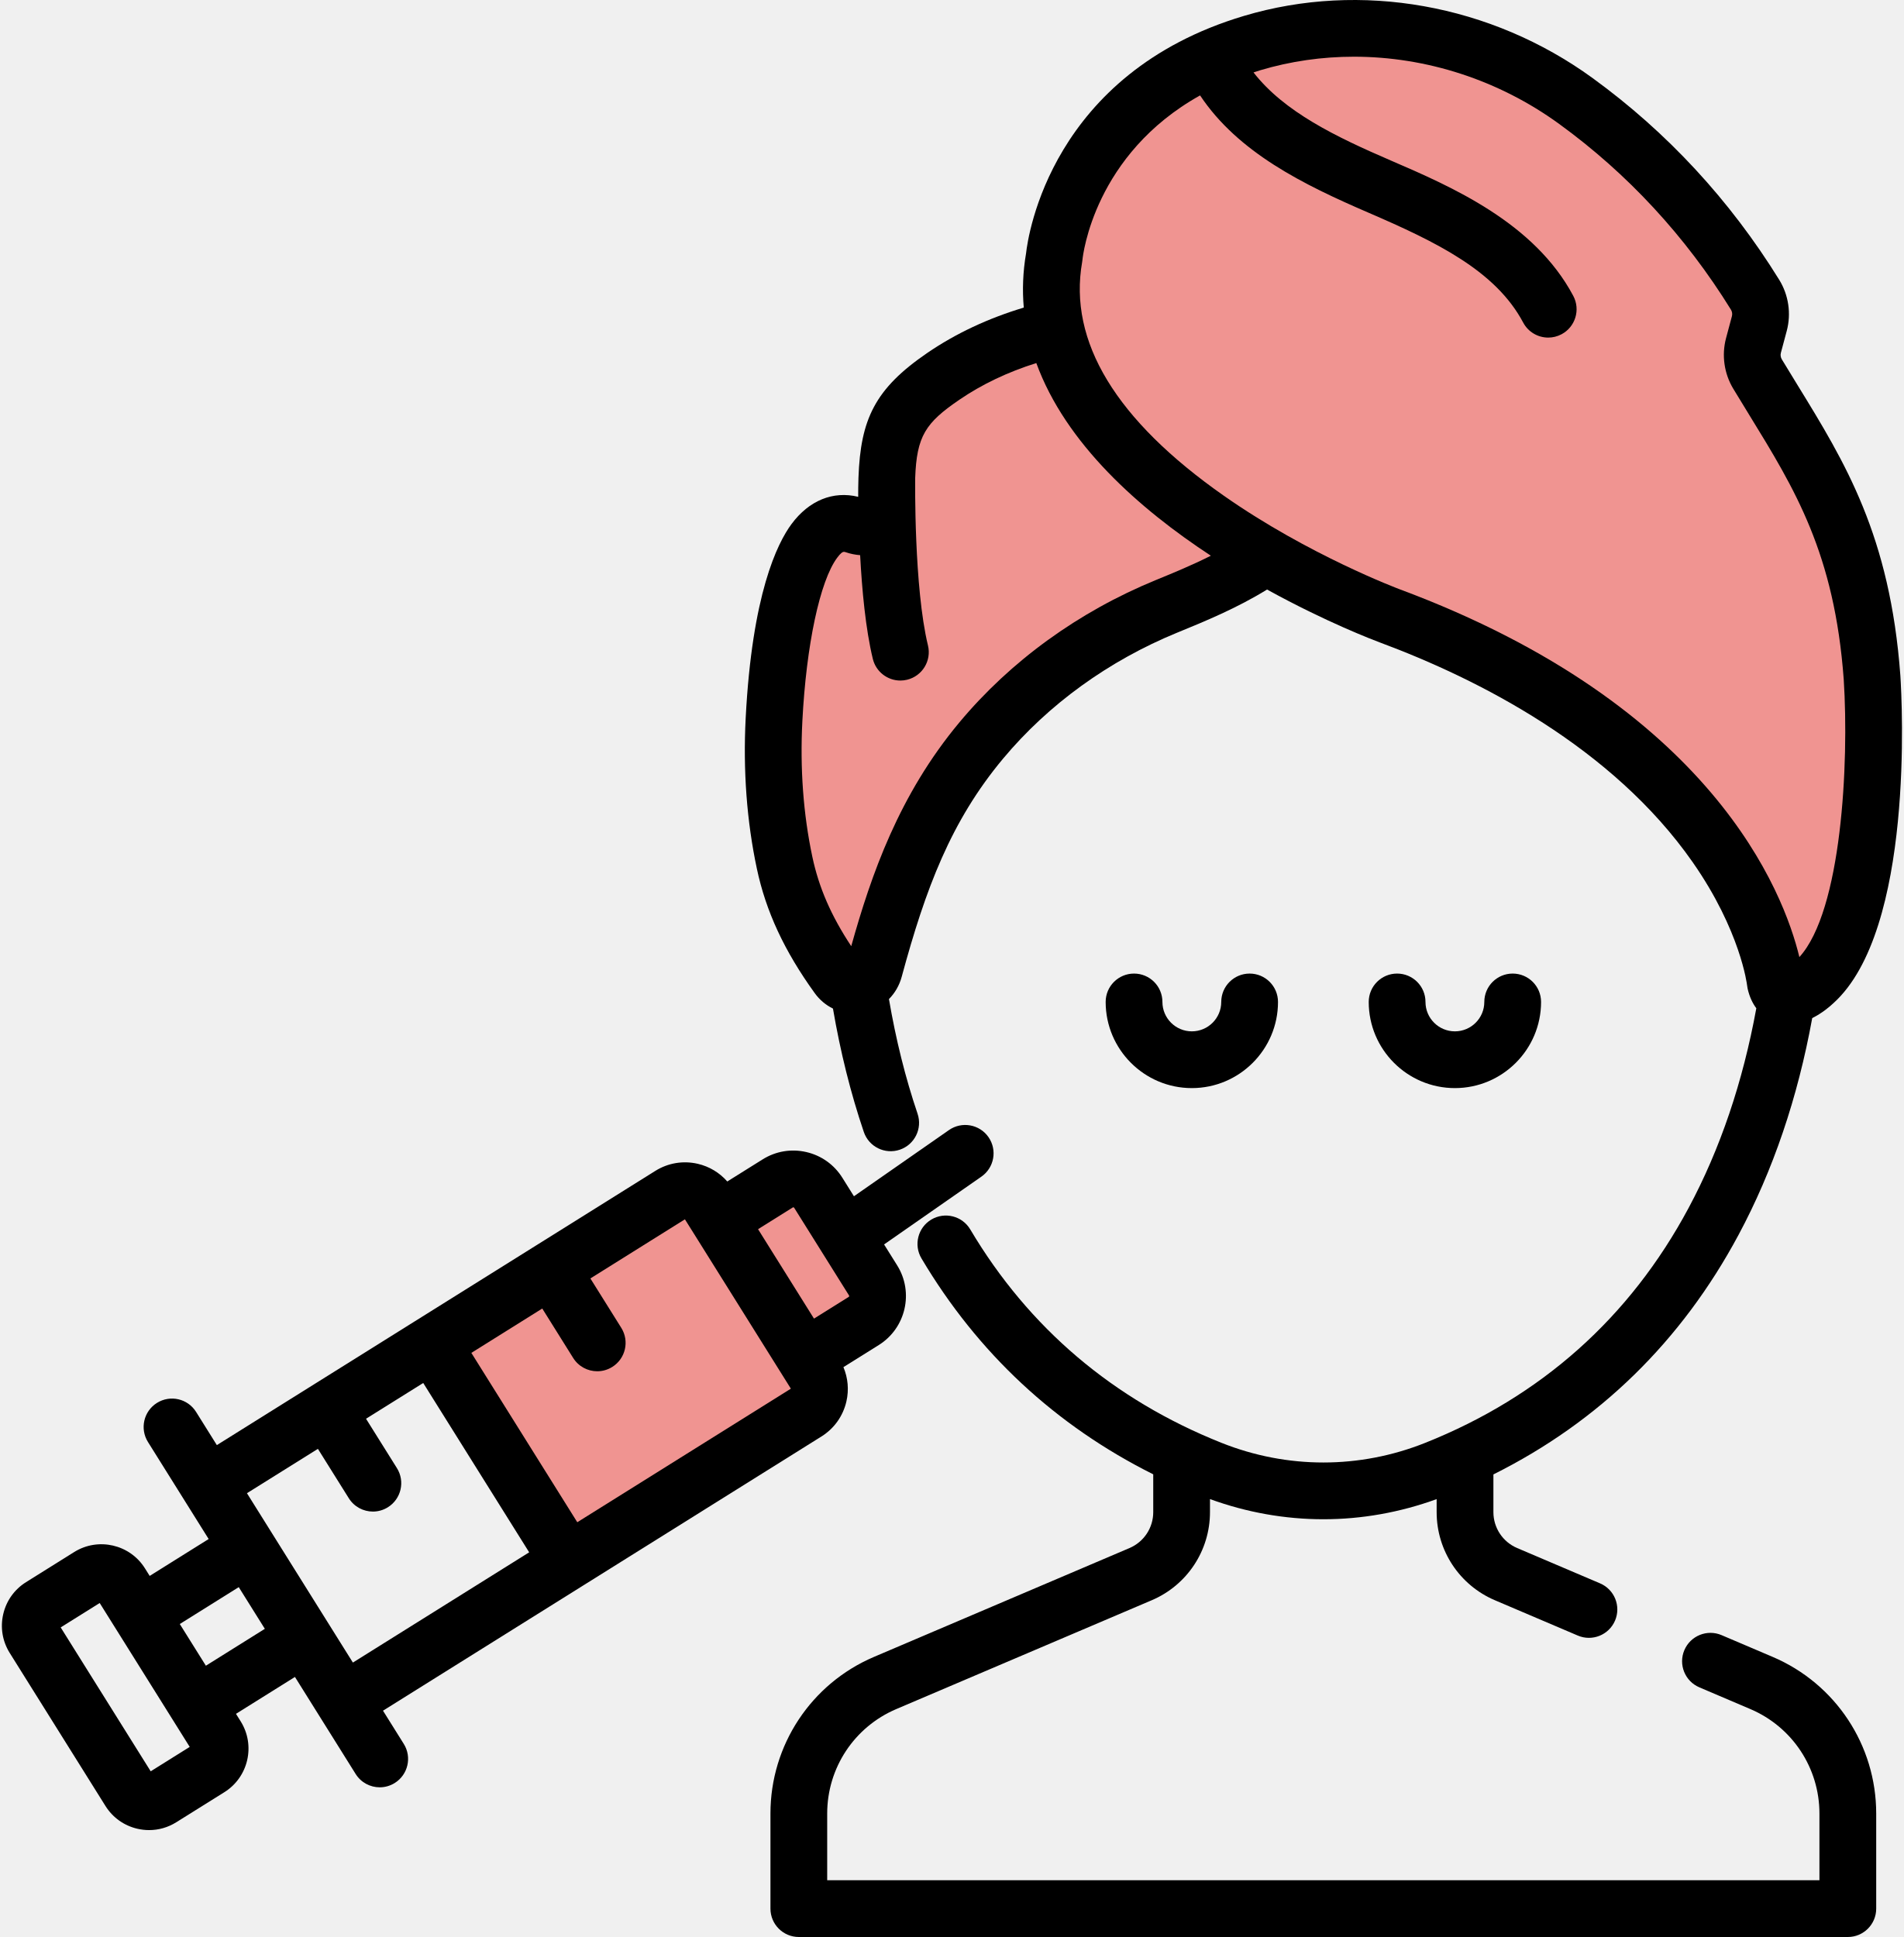
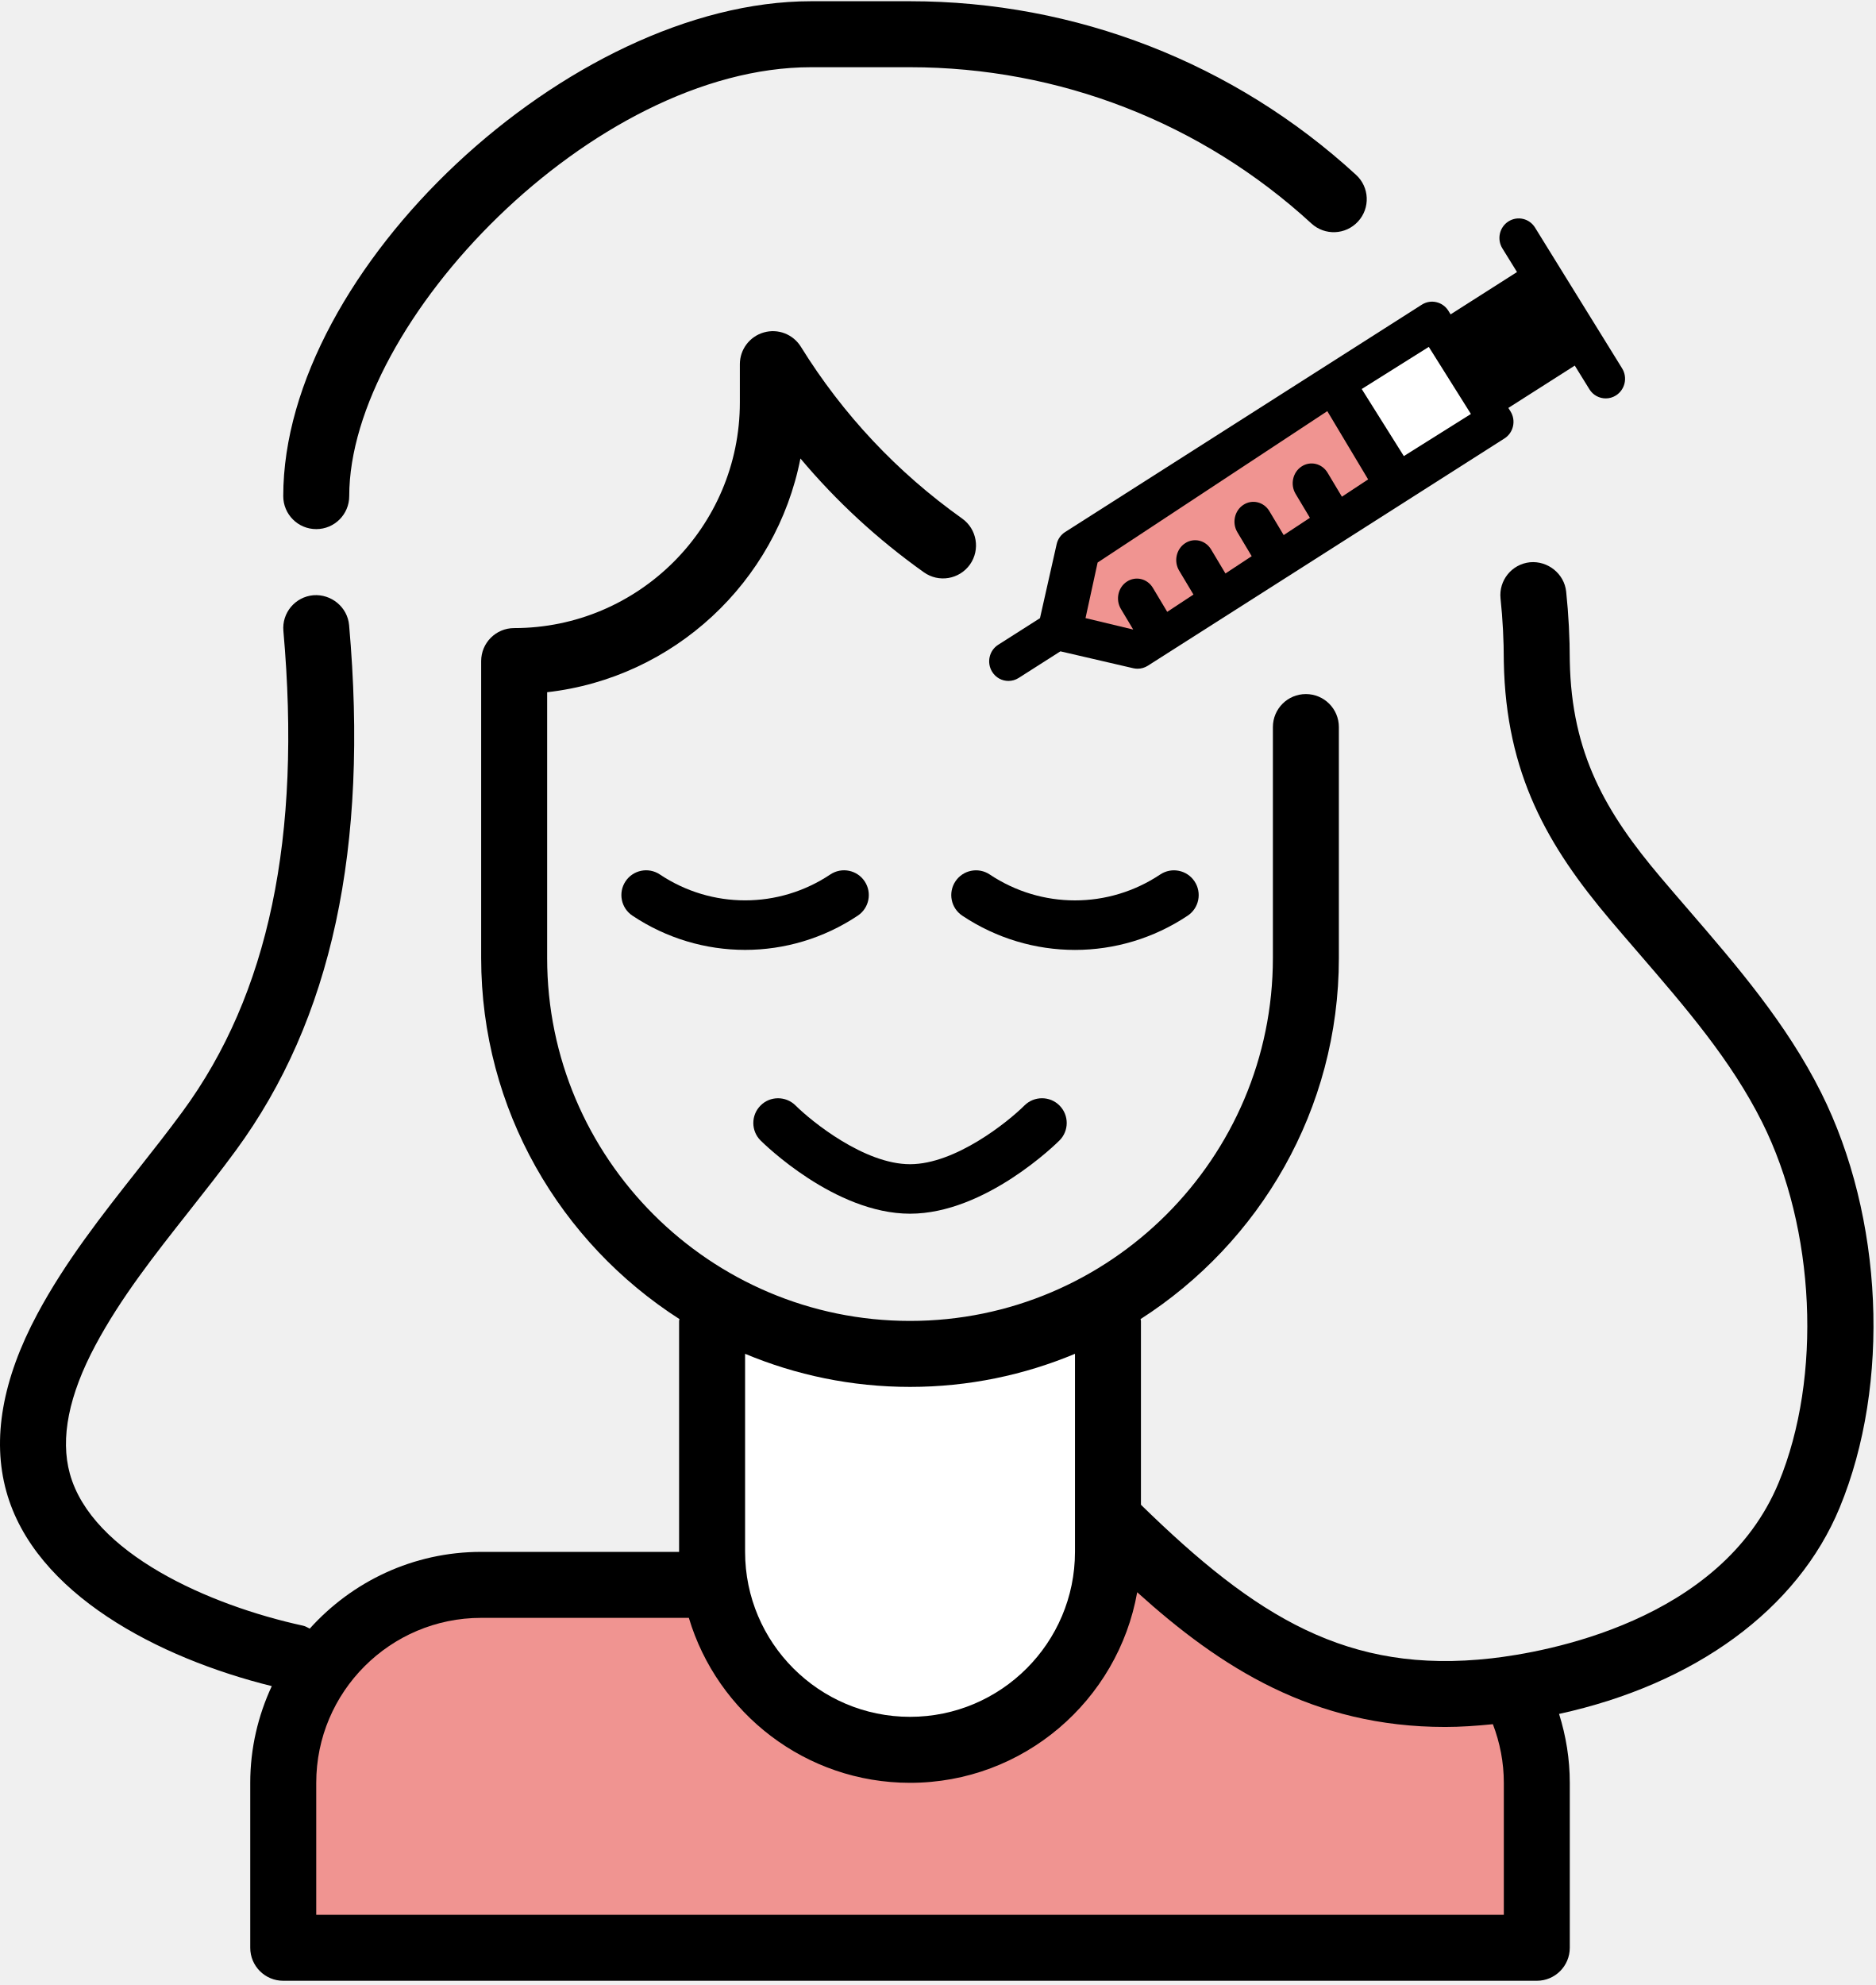
- <svg xmlns="http://www.w3.org/2000/svg" width="503px" height="512px" viewBox="0 0 503 512" version="1.1">
+ <svg xmlns="http://www.w3.org/2000/svg" width="292px" height="309px" viewBox="0 0 292 309" version="1.1">
  <g id="Page-1" stroke="none" stroke-width="1" fill="none" fill-rule="evenodd">
-     <g id="botox" fill-rule="nonzero">
-       <path d="M337.754,264.84 C337.754,260.695 334.395,257.34 330.254,257.34 C326.113,257.34 322.754,260.695 322.754,264.84 C322.754,269.125 319.266,272.613 314.98,272.613 C310.695,272.613 307.207,269.125 307.207,264.84 C307.207,260.695 303.848,257.34 299.707,257.34 C295.566,257.34 292.207,260.695 292.207,264.84 C292.207,277.398 302.422,287.613 314.98,287.613 C327.539,287.613 337.754,277.395 337.754,264.84 Z" id="Path" fill="#000000" />
-       <path d="M407.277,264.84 C407.277,260.695 403.918,257.34 399.777,257.34 C395.633,257.34 392.277,260.695 392.277,264.84 C392.277,269.125 388.789,272.613 384.504,272.613 C380.215,272.613 376.73,269.125 376.73,264.84 C376.73,260.695 373.371,257.34 369.23,257.34 C365.086,257.34 361.73,260.695 361.73,264.84 C361.73,277.398 371.945,287.613 384.504,287.613 C397.059,287.613 407.277,277.395 407.277,264.84 Z" id="Path" fill="#000000" />
-       <path d="M468.477,437.957 L454.988,432.211 C451.176,430.582 446.773,432.359 445.148,436.168 C443.523,439.98 445.297,444.387 449.109,446.008 L462.598,451.758 C473.68,456.48 480.844,467.316 480.844,479.363 L480.844,497 L218.613,497 L218.613,479.363 C218.613,467.316 225.777,456.48 236.859,451.758 L304.387,422.984 C313.734,419 319.777,409.859 319.777,399.699 L319.777,396.246 C329.492,399.785 339.613,401.578 349.742,401.578 C359.859,401.578 369.973,399.789 379.68,396.254 L379.68,399.699 C379.68,409.859 385.719,419 395.07,422.984 L416.988,432.324 C420.797,433.949 425.203,432.172 426.828,428.363 C428.453,424.551 426.68,420.148 422.867,418.523 L400.949,409.184 C397.141,407.562 394.68,403.836 394.68,399.699 L394.68,389.73 C422.641,375.766 444.391,354.527 459.449,326.441 C468.582,309.402 475.102,290.188 478.938,269.109 C481.555,267.809 483.59,266.062 484.547,265.16 C505.918,245.859 502.676,185.457 502.23,178.555 C499.512,141.59 487.641,122.27 475.07,101.812 C473.691,99.57 472.301,97.309 470.91,94.996 C470.594,94.473 470.5,93.836 470.656,93.254 L472.203,87.473 C473.426,82.902 472.699,77.969 470.203,73.938 C457.18,52.883 440.586,34.945 420.891,20.633 C394.055,1.129 359.613,-5.012 328.758,4.203 C277.828,19.41 271.691,62.254 271.172,66.945 C270.328,71.887 270.16,76.676 270.566,81.305 C261.16,84.133 252.617,88.129 245.062,93.293 C231.188,102.781 227.434,110.859 226.879,126.223 C226.879,126.273 226.871,126.324 226.871,126.379 C226.871,126.426 226.867,126.527 226.867,126.656 C226.82,128.141 226.801,129.691 226.805,131.32 C220.176,129.703 213.832,132.262 209.203,138.496 C205.395,143.625 198.754,157.113 197.07,189.816 C196.359,203.648 197.352,217.027 200.02,229.59 C202.422,240.918 207.289,251.383 215.328,262.523 C216.613,264.305 218.273,265.676 220.137,266.594 C222.082,277.969 224.793,288.887 228.289,299.203 C229.617,303.125 233.879,305.23 237.797,303.898 C241.723,302.57 243.824,298.312 242.496,294.387 C239.254,284.824 236.742,274.672 234.934,264.082 C236.504,262.496 237.68,260.492 238.301,258.203 C244.629,234.832 251.316,217.035 265.09,200.535 C277.066,186.188 292.973,174.672 311.09,167.234 L311.766,166.957 C318.371,164.25 326.965,160.715 334.863,155.828 C350.512,164.469 363.23,169.281 364.691,169.824 C390.672,179.496 426.109,197.438 447.387,227.961 C460.008,246.07 461.703,260.289 461.715,260.391 C461.746,260.691 461.793,260.992 461.859,261.289 C462.359,263.523 463.195,265.219 464.164,266.512 C460.605,286.012 454.613,303.727 446.23,319.359 C430.719,348.289 407.312,369.16 376.66,381.383 C359.305,388.309 340.188,388.305 322.828,381.383 C294.211,369.973 271.871,350.992 256.426,324.973 C254.312,321.41 249.711,320.238 246.148,322.352 C242.586,324.465 241.414,329.07 243.527,332.629 C258.379,357.648 278.949,376.789 304.781,389.703 L304.781,399.699 C304.781,403.84 302.32,407.562 298.512,409.188 L230.98,437.961 C214.359,445.043 203.617,461.293 203.617,479.363 L203.617,504.5 C203.617,508.641 206.977,512 211.117,512 L488.348,512 C492.488,512 495.848,508.641 495.848,504.5 L495.848,479.363 C495.844,461.293 485.102,445.039 468.477,437.957 L468.477,437.957 Z" id="Shape" fill="#000000" />
-       <path d="M306.07,153.074 L305.391,153.355 C285.023,161.715 267.105,174.707 253.57,190.922 C237.562,210.098 230.238,231.258 224.969,250.102 C219.633,242.035 216.414,234.605 214.688,226.473 C212.293,215.188 211.406,203.113 212.051,190.586 C213.082,170.504 216.691,153.566 221.242,147.438 C222.188,146.164 222.672,145.867 223.062,145.867 C223.219,145.867 223.363,145.918 223.516,145.969 C224.785,146.402 226.059,146.648 227.32,146.746 C227.801,155.855 228.758,166.281 230.672,174.156 C231.504,177.586 234.574,179.887 237.953,179.887 C238.539,179.887 239.133,179.82 239.727,179.672 C243.754,178.695 246.223,174.641 245.246,170.617 C241.523,155.281 241.863,126.867 241.867,126.578 C241.867,126.535 241.863,126.488 241.863,126.445 C242.25,115.223 244.633,111.754 253.527,105.672 C259.535,101.566 266.348,98.332 273.879,95.965 C281.645,117.285 301.078,134.473 320.008,146.891 C314.969,149.426 309.945,151.488 306.07,153.074 L306.07,153.074 Z" id="Path" fill="#F09491" />
-       <path d="M323.438,131.035 C294.906,111.035 282.309,90.254 285.992,69.27 C286.023,69.086 286.051,68.867 286.07,68.684 C286.199,67.379 289.234,40.797 317.16,25.219 C327.227,40.352 344.527,48.816 361.578,56.18 C379.691,63.996 395.277,71.582 402.543,85.25 C403.891,87.789 406.484,89.234 409.172,89.234 C410.355,89.234 411.562,88.949 412.684,88.355 C416.344,86.41 417.73,81.871 415.789,78.211 C405.461,58.785 383.535,49.316 367.523,42.406 C353.023,36.148 339.391,29.574 331.281,19.145 C331.871,18.953 332.441,18.754 333.047,18.574 C341.102,16.168 349.445,14.988 357.809,14.988 C376.871,14.988 396.031,21.105 412.07,32.766 C430.184,45.93 445.449,62.438 457.445,81.828 C457.773,82.355 457.871,83 457.711,83.598 L456.164,89.379 C454.965,93.875 455.656,98.742 458.062,102.738 C459.477,105.086 460.887,107.383 462.289,109.664 C474.379,129.34 484.82,146.332 487.266,179.586 C488.695,201.922 486.695,240.75 475.543,252.98 C471.43,235.926 452.617,186.555 369.914,155.762 C369.676,155.672 345.836,146.738 323.438,131.035 Z" id="Path" fill="#F09491" />
-       <path d="M223.688,370.441 C224.395,367.367 224.102,364.223 222.902,361.371 L232.25,355.527 C239.395,351.059 241.57,341.609 237.102,334.465 L233.645,328.938 L259.371,311.012 C262.77,308.645 263.605,303.969 261.238,300.57 C258.871,297.172 254.195,296.34 250.797,298.703 L225.68,316.203 L222.617,311.305 C220.449,307.844 217.07,305.434 213.09,304.516 C209.113,303.602 205.016,304.285 201.555,306.453 L192.207,312.297 C190.168,309.969 187.469,308.332 184.395,307.621 C180.527,306.73 176.543,307.398 173.18,309.504 L141.719,329.184 C141.719,329.184 141.715,329.184 141.715,329.188 C141.715,329.188 141.715,329.188 141.711,329.188 L110.258,348.863 C110.254,348.863 110.254,348.863 110.254,348.863 L57.309,381.98 L51.82,373.203 C49.625,369.691 44.996,368.625 41.484,370.824 C37.973,373.02 36.906,377.648 39.105,381.16 L48.57,396.293 L55.145,406.805 L39.559,416.555 L38.312,414.562 C34.344,408.211 25.949,406.277 19.598,410.25 L6.883,418.203 C3.809,420.125 1.664,423.133 0.852,426.668 C0.035,430.203 0.648,433.844 2.57,436.918 L27.867,477.359 C29.789,480.434 32.797,482.578 36.332,483.391 C37.352,483.625 38.383,483.742 39.406,483.742 C41.922,483.742 44.395,483.039 46.582,481.672 L59.301,473.719 C65.648,469.746 67.582,461.352 63.609,455 L62.363,453.012 L77.949,443.262 L93.992,468.91 C95.414,471.184 97.855,472.434 100.355,472.434 C101.715,472.434 103.09,472.062 104.328,471.289 C107.84,469.094 108.906,464.465 106.707,460.953 L101.219,452.18 L154.164,419.062 L217.086,379.703 C220.453,377.598 222.797,374.309 223.688,370.441 L223.688,370.441 Z M39.828,468.203 L16.039,430.168 L26.348,423.719 L30.82,430.867 L45.668,454.605 L50.137,461.754 L39.828,468.203 Z M54.41,440.293 L47.516,429.27 L63.098,419.523 L69.992,430.543 L54.41,440.293 Z M93.262,439.461 L71.84,405.207 C71.84,405.207 65.266,394.695 65.266,394.695 L84.016,382.969 L92.184,396.023 C93.605,398.297 96.051,399.547 98.551,399.547 C99.906,399.547 101.281,399.18 102.52,398.402 C106.031,396.207 107.098,391.578 104.902,388.066 L96.734,375.012 L111.852,365.559 L139.852,410.32 L93.262,439.461 Z" id="Shape" fill="#000000" />
-       <path d="M200.34,324.906 L209.508,319.168 C209.539,319.148 209.605,319.109 209.719,319.133 C209.832,319.16 209.875,319.227 209.895,319.262 L224.383,342.422 C224.402,342.453 224.445,342.52 224.418,342.633 C224.395,342.746 224.328,342.789 224.293,342.809 L215.125,348.543 L200.34,324.906 Z" id="Path" fill="#F09491" />
-       <path d="M152.566,402.367 L124.57,357.602 L143.309,345.879 L151.477,358.938 C152.898,361.211 155.34,362.461 157.84,362.461 C159.199,362.461 160.574,362.09 161.812,361.316 C165.324,359.121 166.391,354.492 164.191,350.98 L156.027,337.926 L181.012,322.297 L184.625,328.066 L206.383,362.855 C206.383,362.859 206.387,362.859 206.387,362.863 L209.012,367.062 L152.566,402.367 Z" id="Path" fill="#F09491" />
+     <g id="Artboard" transform="translate(-37, -28)" fill-rule="nonzero">
+       <g id="Group" transform="translate(37, 28.19186)">
+         <path d="M49.234,82.174 C52.075,82.174 54.37,79.872 54.37,77.038 C54.37,50.07 92.247,10.272 126.272,10.272 L141.679,10.272 C164.899,10.272 187.091,18.911 204.173,34.601 C206.264,36.517 209.508,36.382 211.429,34.286 C213.351,32.195 213.211,28.944 211.122,27.03 C192.135,9.6 167.472,2.13162821e-14 141.679,2.13162821e-14 L126.272,2.13162821e-14 C88.642,2.13162821e-14 44.098,41.759 44.098,77.038 C44.098,79.872 46.393,82.174 49.234,82.174 L49.234,82.174 Z" id="Path" fill="#000000" />
+         <path d="M42.314,262.276 C40.181,266.864 38.959,271.951 38.959,277.335 L38.959,303.014 C38.959,305.848 41.254,308.15 44.095,308.15 L239.258,308.15 C242.099,308.15 244.394,305.848 244.394,303.014 L244.394,277.335 C244.394,273.648 243.809,270.062 242.725,266.611 C263.844,261.998 279.848,250.383 286.41,234.496 C294.379,215.215 293.215,189.25 283.518,169.884 C278.121,159.108 270.351,150.101 262.838,141.396 C261.395,139.726 259.956,138.057 258.539,136.383 C250.007,126.3 244.667,117.133 244.394,102.716 C244.394,99.096 244.204,95.46 243.83,91.906 C243.532,89.086 240.939,87.072 238.185,87.334 C235.361,87.632 233.315,90.159 233.613,92.983 C233.953,96.184 234.122,99.456 234.122,102.815 C234.446,120.313 240.985,131.539 250.695,143.024 C252.137,144.729 253.597,146.419 255.06,148.114 C262.491,156.726 269.511,164.855 274.336,174.492 C282.645,191.085 283.709,214.157 276.924,230.585 C267.946,252.293 240.423,257.026 232.201,257.959 C209.798,260.49 195.496,251.507 177.628,234.05 L177.628,205.434 C177.628,205.33 177.577,205.248 177.57,205.147 C196.101,193.266 208.443,172.539 208.443,148.939 L208.443,112.988 C208.443,110.154 206.148,107.852 203.307,107.852 C200.466,107.852 198.171,110.154 198.171,112.988 L198.171,148.939 C198.171,180.089 172.827,205.433 141.677,205.433 C110.527,205.433 85.182,180.089 85.182,148.939 L85.182,107.565 C104.914,105.332 120.852,90.41 124.616,71.179 C130.215,77.855 136.649,83.787 143.839,88.898 C146.15,90.542 149.351,90.003 151.004,87.692 C152.643,85.381 152.102,82.171 149.791,80.527 C139.669,73.327 131.224,64.333 124.687,53.79 C123.481,51.844 121.129,50.92 118.918,51.557 C116.71,52.19 115.186,54.203 115.186,56.498 L115.186,62.451 C115.186,81.818 99.418,97.581 80.046,97.581 C77.206,97.581 74.911,99.883 74.911,102.717 L74.911,148.94 C74.911,172.539 87.252,193.267 105.783,205.148 C105.776,205.249 105.726,205.331 105.726,205.434 L105.726,241.386 L74.911,241.386 C64.32,241.386 54.81,246.017 48.225,253.331 C47.881,253.173 47.567,252.955 47.182,252.875 C32.569,249.702 14.296,241.606 10.875,229.214 C9.355,223.718 10.701,216.986 14.872,209.193 C18.815,201.824 23.988,195.26 29.472,188.31 C31.921,185.208 34.367,182.102 36.699,178.921 C51.643,158.568 57.417,131.816 54.351,97.129 C54.103,94.309 51.568,92.25 48.784,92.466 C45.955,92.718 43.868,95.208 44.121,98.032 C46.966,130.123 41.83,154.589 28.426,172.84 C26.161,175.926 23.784,178.941 21.411,181.951 C15.894,188.947 10.19,196.178 5.818,204.343 C0.358,214.536 -1.269,223.822 0.98,231.948 C5.377,247.929 24.724,257.932 42.314,262.282 L42.314,262.276 Z" id="Path" fill="#000000" />
+         <path d="M141.679,215.704 C150.775,215.704 159.448,213.861 167.359,210.552 L167.359,241.383 C167.359,255.544 155.84,267.063 141.679,267.063 C127.519,267.063 116,255.544 116,241.383 L116,210.552 C123.911,213.861 132.584,215.704 141.679,215.704 Z" id="Path" fill="#FFFFFF" />
+         <path d="M74.913,251.655 L107.244,251.655 C111.676,266.488 125.43,277.335 141.679,277.335 C159.352,277.335 174.056,264.5 177.046,247.671 C190.055,259.417 204.466,268.641 225,268.641 C227.377,268.641 229.874,268.466 232.422,268.21 C233.529,271.115 234.125,274.171 234.125,277.335 L234.125,297.879 L49.234,297.879 L49.234,277.335 C49.234,263.175 60.753,251.656 74.913,251.656 L74.913,251.655 Z" id="Path" fill="#F09491" />
+         <path d="M134.613,137.002 C133.436,135.234 131.047,134.748 129.27,135.933 C121.207,141.31 110.791,141.31 102.729,135.933 C100.956,134.748 98.563,135.234 97.386,137.002 C96.21,138.774 96.683,141.161 98.455,142.344 C103.781,145.898 109.891,147.675 116,147.675 C122.105,147.675 128.218,145.898 133.544,142.344 C135.317,141.163 135.794,138.774 134.613,137.002 L134.613,137.002 Z" id="Path" fill="#000000" />
+         <path d="M184.903,142.349 C186.675,141.168 187.152,138.779 185.971,137.007 C184.795,135.239 182.406,134.753 180.629,135.938 C172.566,141.315 162.149,141.315 154.088,135.938 C152.315,134.753 149.922,135.239 148.745,137.007 C147.569,138.779 148.041,141.166 149.814,142.349 C155.14,145.903 161.25,147.68 167.358,147.68 C173.464,147.68 179.577,145.903 184.903,142.349 L184.903,142.349 Z" id="Path" fill="#000000" />
+         <path d="M252.54,57.151 L248.666,50.888 L242.858,41.501 L242.858,41.498 C242.858,41.498 242.855,41.498 242.855,41.495 L238.984,35.237 C238.105,33.811 236.255,33.379 234.843,34.277 C233.441,35.169 233.017,37.054 233.901,38.477 L236.177,42.156 L225.838,48.746 L225.498,48.195 C225.075,47.51 224.402,47.025 223.624,46.846 C222.852,46.659 222.033,46.806 221.357,47.236 L165.831,82.624 C165.158,83.054 164.678,83.737 164.504,84.527 L161.91,96.035 L155.404,100.18 C154,101.073 153.578,102.957 154.462,104.381 C155.024,105.302 156,105.808 157,105.808 C157.547,105.808 158.097,105.658 158.594,105.341 L165.093,101.199 L176.435,103.83 C176.655,103.881 176.88,103.906 177.105,103.906 C177.667,103.906 178.219,103.748 178.703,103.439 L181.787,101.473 L200.291,89.683 L200.294,89.683 L200.297,89.681 L234.227,68.058 C235.629,67.165 236.053,65.28 235.169,63.857 L234.83,63.309 L245.17,56.719 L247.446,60.401 C248.013,61.325 248.993,61.827 249.994,61.827 C250.541,61.827 251.09,61.677 251.588,61.36 C252.997,60.459 253.423,58.576 252.539,57.153 L252.54,57.151 Z" id="Path" fill="#000000" />
+         <path d="M170.884,87.377 L206.642,63.808 L213,74.436 L208.917,77.128 L206.687,73.401 C205.825,71.956 204.006,71.518 202.632,72.428 C201.256,73.332 200.841,75.241 201.705,76.686 L203.935,80.413 L199.852,83.105 L197.622,79.375 C196.761,77.93 194.942,77.492 193.568,78.402 C192.191,79.306 191.776,81.215 192.641,82.657 L194.871,86.387 L190.785,89.079 L188.555,85.349 C187.694,83.905 185.879,83.466 184.501,84.376 C183.124,85.28 182.709,87.19 183.574,88.632 L185.804,92.362 L181.72,95.051 L179.49,91.324 C178.629,89.879 176.817,89.441 175.434,90.351 C174.057,91.255 173.645,93.164 174.511,94.606 L176.425,97.808 L169,96.027 L170.884,87.377 Z" id="Path" fill="#F09491" />
+         <polygon id="Path" fill="#FFFFFF" points="218.557 70.808 212 60.365 222.443 53.808 229 64.251" />
+         <polygon id="Path" fill="#000000" points="231.625 58.808 229 54.507 239.375 47.808 242 52.109" />
+         <path d="M141.679,188.742 C153.409,188.742 164.477,177.807 164.945,177.34 C166.449,175.84 166.449,173.401 164.945,171.897 C163.454,170.397 161.01,170.392 159.502,171.887 C156.95,174.432 148.757,181.038 141.68,181.038 C134.602,181.038 126.41,174.432 123.853,171.892 C122.342,170.393 119.898,170.397 118.41,171.901 C116.906,173.405 116.906,175.84 118.41,177.344 C118.883,177.807 129.95,188.742 141.68,188.742 L141.679,188.742 Z" id="Path" fill="#000000" />
+       </g>
    </g>
  </g>
</svg>
